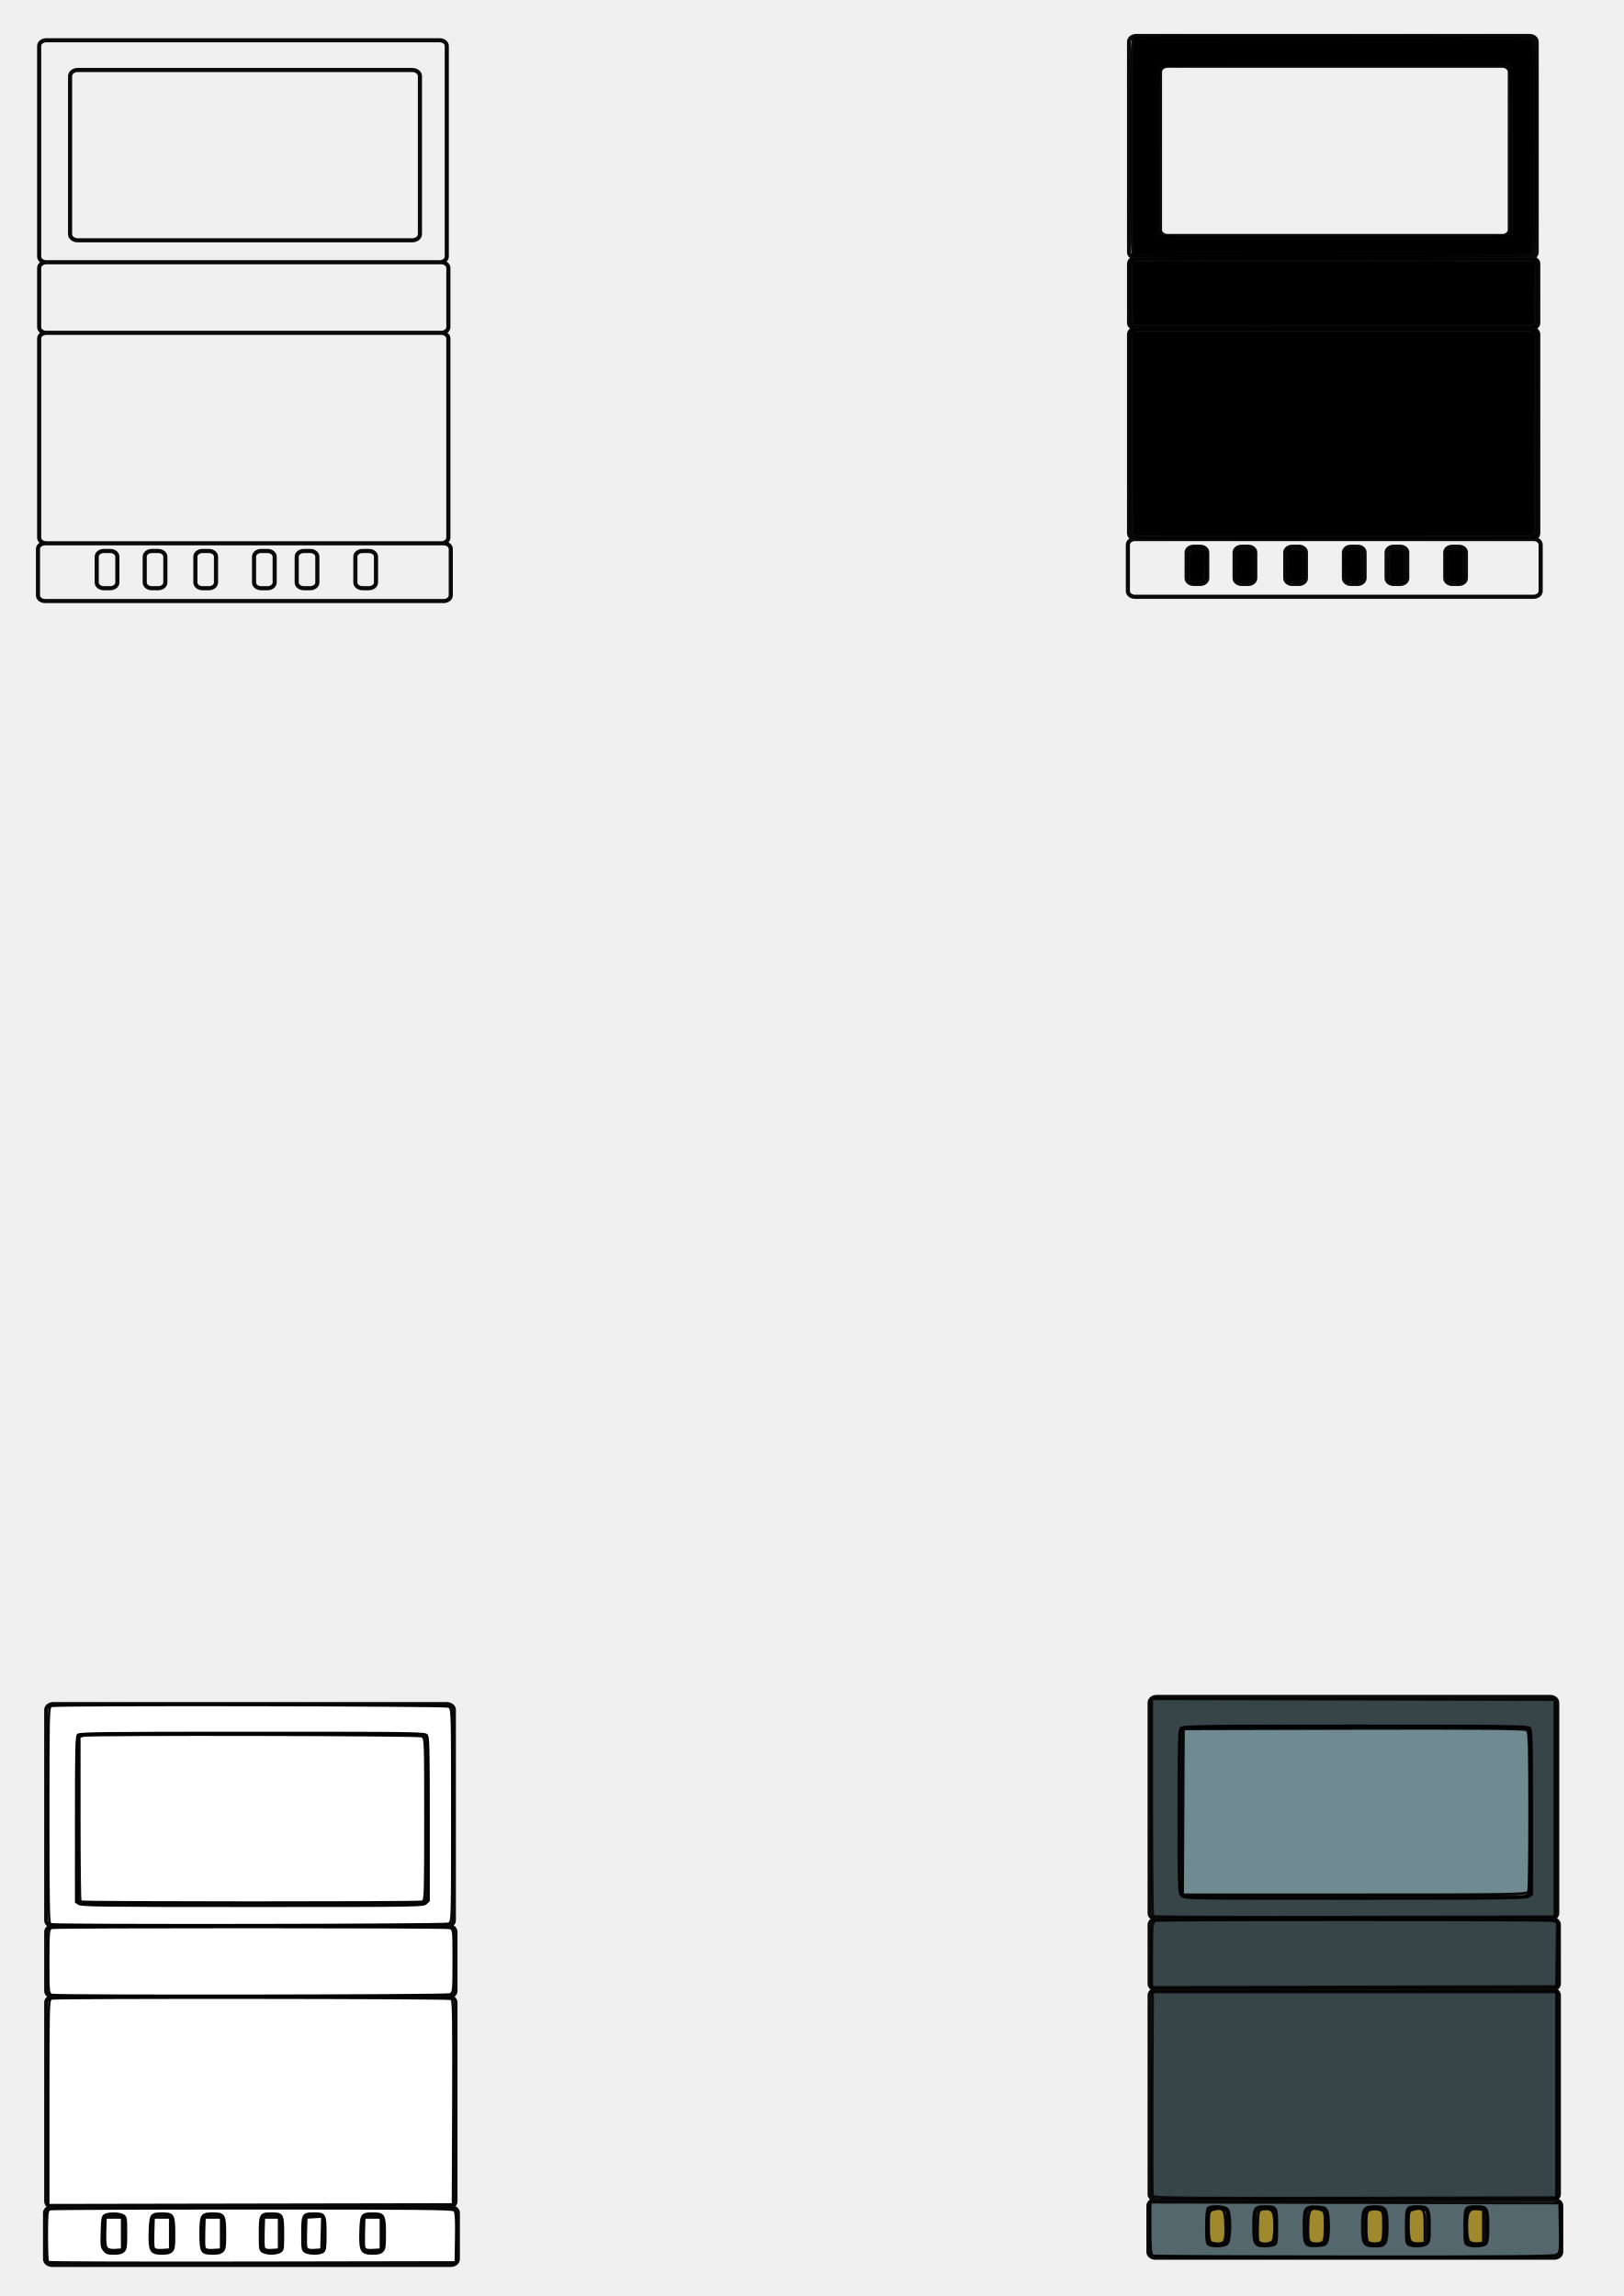
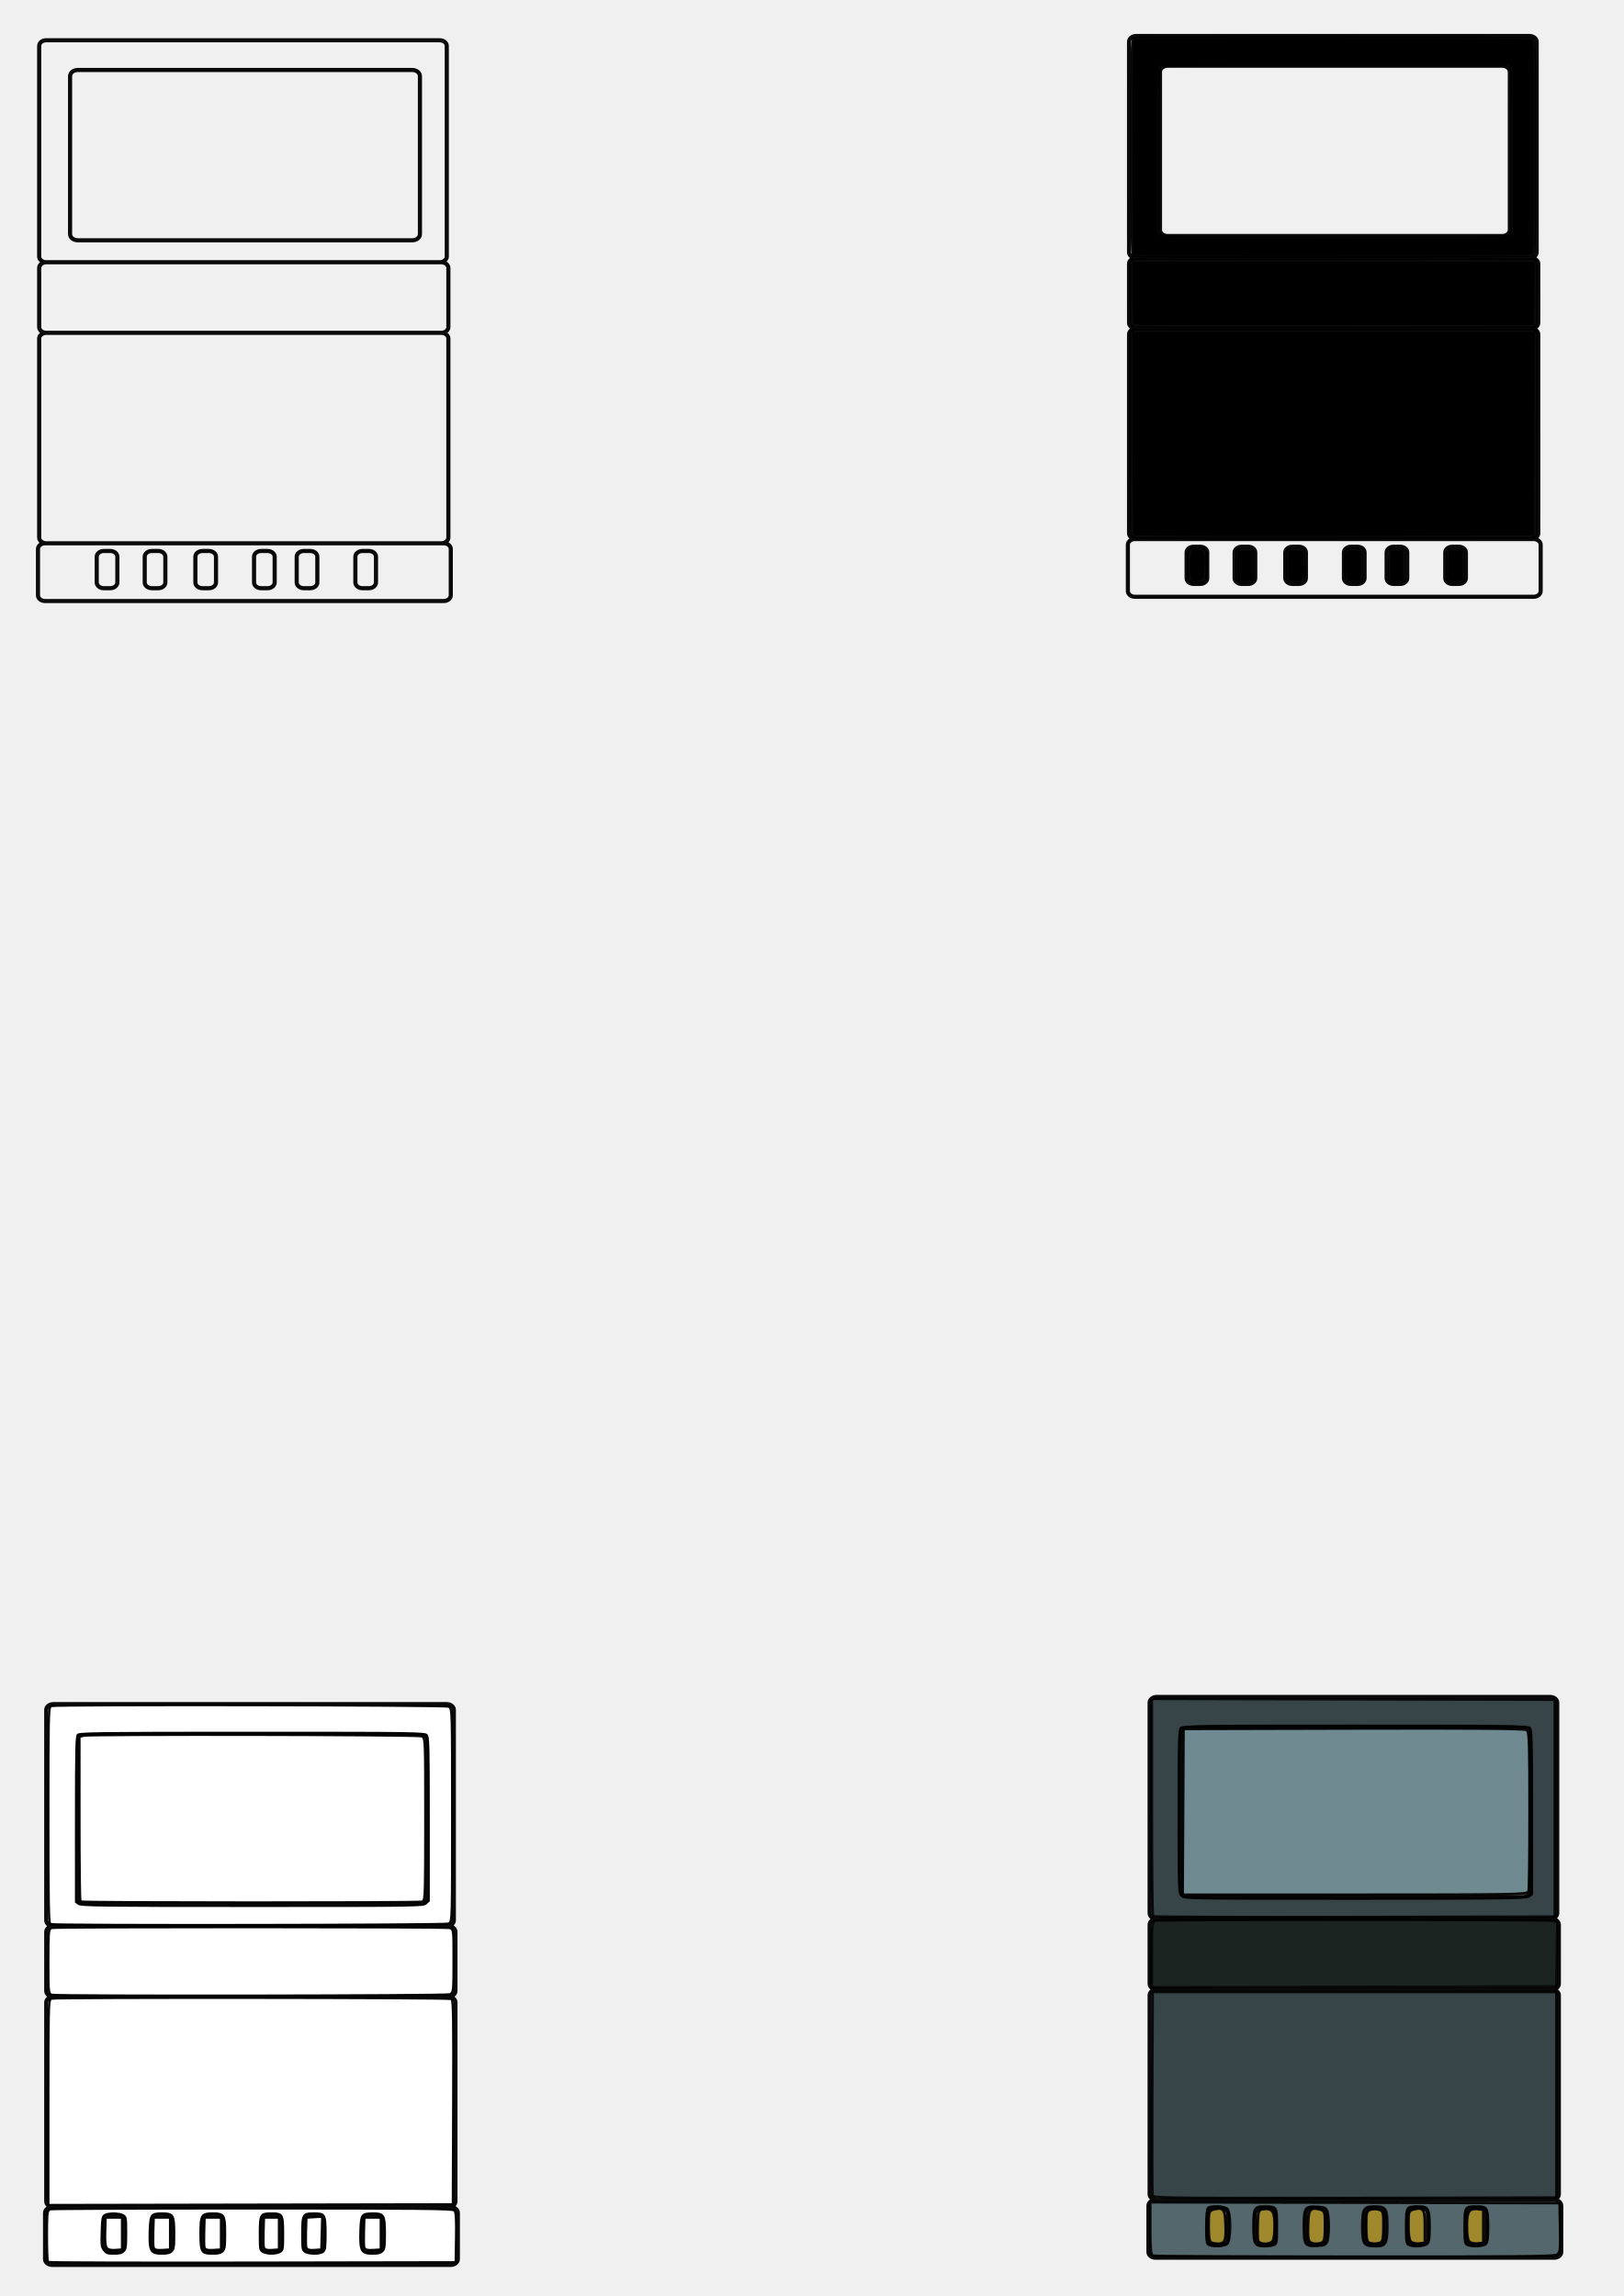
<svg xmlns="http://www.w3.org/2000/svg" width="210mm" height="297mm" viewBox="0 0 210 297" version="1.1" id="svg5">
  <defs id="defs2" />
  <g id="layer1">
    <path id="rect1497" style="fill:none;stroke:#000000;stroke-width:0.535;stroke-linecap:round;stroke-linejoin:round;stroke-opacity:0.955;paint-order:stroke markers fill" d="m 10.057,9.054 h 43.261 c 0.551,0 0.994,0.356 0.994,0.798 V 30.285 c 0,0.442 -0.443,0.798 -0.994,0.798 H 10.057 c -0.551,0 -0.994,-0.356 -0.994,-0.798 V 9.852 c 0,-0.442 0.443,-0.798 0.994,-0.798 z M 46.877,71.273 h 0.836 c 0.508,0 0.916,0.33 0.916,0.741 v 3.332 c 0,0.41 -0.409,0.741 -0.916,0.741 h -0.836 c -0.508,0 -0.916,-0.33 -0.916,-0.741 v -3.332 c 0,-0.41 0.409,-0.741 0.916,-0.741 z m -7.587,0 h 0.836 c 0.508,0 0.916,0.33 0.916,0.741 v 3.332 c 0,0.41 -0.409,0.741 -0.916,0.741 h -0.836 c -0.508,0 -0.916,-0.33 -0.916,-0.741 v -3.332 c 0,-0.41 0.409,-0.741 0.916,-0.741 z m -5.518,0 h 0.836 c 0.508,0 0.916,0.33 0.916,0.741 v 3.332 c 0,0.41 -0.409,0.741 -0.916,0.741 h -0.836 c -0.508,0 -0.916,-0.33 -0.916,-0.741 v -3.332 c 0,-0.41 0.409,-0.741 0.916,-0.741 z m -7.587,0 h 0.836 c 0.508,0 0.916,0.33 0.916,0.741 v 3.332 c 0,0.41 -0.409,0.741 -0.916,0.741 h -0.836 c -0.508,0 -0.916,-0.33 -0.916,-0.741 v -3.332 c 0,-0.41 0.409,-0.741 0.916,-0.741 z m -6.552,0 h 0.836 c 0.508,0 0.916,0.33 0.916,0.741 v 3.332 c 0,0.41 -0.409,0.741 -0.916,0.741 h -0.836 c -0.508,0 -0.916,-0.33 -0.916,-0.741 v -3.332 c 0,-0.41 0.409,-0.741 0.916,-0.741 z m -6.208,0 h 0.836 c 0.508,0 0.916,0.33 0.916,0.741 v 3.332 c 0,0.41 -0.409,0.741 -0.916,0.741 h -0.836 c -0.508,0 -0.916,-0.33 -0.916,-0.741 v -3.332 c 0,-0.41 0.409,-0.741 0.916,-0.741 z M 5.828,70.277 H 57.384 c 0.508,0 0.917,0.33 0.917,0.741 v 5.988 c 0,0.41 -0.409,0.741 -0.917,0.741 H 5.828 c -0.508,0 -0.916,-0.33 -0.916,-0.741 v -5.988 c 0,-0.41 0.409,-0.741 0.916,-0.741 z M 5.989,43.053 H 57.066 c 0.511,0 0.923,0.33 0.923,0.741 v 25.742 c 0,0.41 -0.412,0.741 -0.923,0.741 H 5.989 c -0.511,0 -0.923,-0.33 -0.923,-0.741 V 43.794 c 0,-0.41 0.412,-0.741 0.923,-0.741 z m 0,-9.13 H 57.066 c 0.511,0 0.923,0.33 0.923,0.741 v 7.648 c 0,0.41 -0.412,0.741 -0.923,0.741 H 5.989 c -0.511,0 -0.923,-0.33 -0.923,-0.741 V 34.664 c 0,-0.41 0.412,-0.741 0.923,-0.741 z m 0,-28.717 H 56.86 c 0.511,0 0.923,0.33 0.923,0.741 V 33.182 c 0,0.41 -0.412,0.741 -0.923,0.741 H 5.989 c -0.511,0 -0.923,-0.33 -0.923,-0.741 V 5.947 c 0,-0.41 0.412,-0.741 0.923,-0.741 z" />
    <g id="g2360">
      <path id="path1604" style="fill:none;stroke:#000000;stroke-width:0.535;stroke-linecap:round;stroke-linejoin:round;stroke-opacity:0.955;paint-order:stroke markers fill" d="m 151.018,8.503 h 43.261 c 0.551,0 0.994,0.356 0.994,0.798 V 29.735 c 0,0.442 -0.443,0.798 -0.994,0.798 h -43.261 c -0.551,0 -0.994,-0.356 -0.994,-0.798 V 9.301 c 0,-0.442 0.443,-0.798 0.994,-0.798 z m 36.82,62.219 h 0.836 c 0.508,0 0.916,0.33 0.916,0.741 v 3.332 c 0,0.41 -0.409,0.741 -0.916,0.741 h -0.836 c -0.508,0 -0.916,-0.33 -0.916,-0.741 v -3.332 c 0,-0.41 0.409,-0.741 0.916,-0.741 z m -7.587,0 h 0.836 c 0.508,0 0.916,0.33 0.916,0.741 v 3.332 c 0,0.41 -0.409,0.741 -0.916,0.741 h -0.836 c -0.508,0 -0.916,-0.33 -0.916,-0.741 v -3.332 c 0,-0.41 0.409,-0.741 0.916,-0.741 z m -5.518,0 h 0.836 c 0.508,0 0.916,0.33 0.916,0.741 v 3.332 c 0,0.41 -0.409,0.741 -0.916,0.741 h -0.836 c -0.508,0 -0.916,-0.33 -0.916,-0.741 v -3.332 c 0,-0.41 0.409,-0.741 0.916,-0.741 z m -7.587,0 h 0.836 c 0.508,0 0.916,0.33 0.916,0.741 v 3.332 c 0,0.41 -0.409,0.741 -0.916,0.741 h -0.836 c -0.508,0 -0.916,-0.33 -0.916,-0.741 v -3.332 c 0,-0.41 0.409,-0.741 0.916,-0.741 z m -6.552,0 h 0.836 c 0.508,0 0.916,0.33 0.916,0.741 v 3.332 c 0,0.41 -0.409,0.741 -0.916,0.741 h -0.836 c -0.508,0 -0.916,-0.33 -0.916,-0.741 v -3.332 c 0,-0.41 0.409,-0.741 0.916,-0.741 z m -6.208,0 h 0.836 c 0.508,0 0.916,0.33 0.916,0.741 v 3.332 c 0,0.41 -0.409,0.741 -0.916,0.741 h -0.836 c -0.508,0 -0.916,-0.33 -0.916,-0.741 v -3.332 c 0,-0.41 0.409,-0.741 0.916,-0.741 z m -7.598,-0.996 h 51.556 c 0.508,0 0.916,0.33 0.916,0.741 v 5.988 c 0,0.41 -0.409,0.741 -0.916,0.741 h -51.556 c -0.508,0 -0.916,-0.33 -0.916,-0.741 v -5.988 c 0,-0.41 0.409,-0.741 0.916,-0.741 z m 0.161,-27.224 h 51.077 c 0.511,0 0.923,0.33 0.923,0.741 v 25.742 c 0,0.41 -0.412,0.741 -0.923,0.741 h -51.077 c -0.511,0 -0.923,-0.33 -0.923,-0.741 V 43.243 c 0,-0.41 0.412,-0.741 0.923,-0.741 z m 0,-9.13 h 51.077 c 0.511,0 0.923,0.33 0.923,0.741 v 7.648 c 0,0.41 -0.412,0.741 -0.923,0.741 h -51.077 c -0.511,0 -0.923,-0.33 -0.923,-0.741 v -7.648 c 0,-0.41 0.412,-0.741 0.923,-0.741 z m 0,-28.717 h 50.87 c 0.511,0 0.923,0.33 0.923,0.741 V 32.632 c 0,0.41 -0.412,0.741 -0.923,0.741 h -50.87 c -0.511,0 -0.923,-0.33 -0.923,-0.741 V 5.396 c 0,-0.41 0.412,-0.741 0.923,-0.741 z" />
      <path style="fill:#000000;stroke:#000000;stroke-width:3.366;stroke-linecap:round;stroke-linejoin:round;stroke-miterlimit:4;stroke-dasharray:none;stroke-opacity:0.955;paint-order:stroke markers fill" d="m 554.275,261.532 c -0.384,-0.384 -0.699,-22.863 -0.699,-49.952 v -49.253 h 98.343 98.343 l -0.27,49.687 -0.27,49.687 -97.373,0.265 c -53.555,0.146 -97.688,-0.049 -98.072,-0.434 z" id="path1719" transform="scale(0.2645833)" />
      <path style="fill:#000000;stroke:#000000;stroke-width:3.366;stroke-linecap:round;stroke-linejoin:round;stroke-miterlimit:4;stroke-dasharray:none;stroke-opacity:0.955;paint-order:stroke markers fill" d="m 554.275,158.517 c -0.384,-0.384 -0.699,-7.411 -0.699,-15.614 v -14.915 h 98.36 98.36 l -0.288,15.348 -0.288,15.348 -97.373,0.265 c -53.555,0.146 -97.688,-0.049 -98.072,-0.434 z" id="path1882" transform="scale(0.2645833)" />
      <path style="fill:#000000;stroke:#000000;stroke-width:3.366;stroke-linecap:round;stroke-linejoin:round;stroke-miterlimit:4;stroke-dasharray:none;stroke-opacity:0.955;paint-order:stroke markers fill" d="m 582.413,283.426 c -1.173,-1.173 -0.862,-13.725 0.358,-14.479 0.605,-0.374 2.265,-0.387 3.689,-0.03 2.478,0.622 2.576,0.949 2.282,7.642 -0.29,6.617 -0.449,7.009 -2.947,7.3 -1.452,0.169 -2.974,-0.026 -3.382,-0.434 z" id="path1929" transform="scale(0.2645833)" />
      <path style="fill:#000000;stroke:#000000;stroke-width:2.236;stroke-linecap:round;stroke-linejoin:round;stroke-miterlimit:4;stroke-dasharray:none;stroke-opacity:0.955;paint-order:stroke markers fill" d="m 605.055,283.179 c -0.201,-0.525 -0.276,-3.885 -0.166,-7.468 l 0.2,-6.514 h 3.456 3.456 v 7.257 7.257 l -3.29,0.211 c -2.313,0.148 -3.399,-0.072 -3.656,-0.743 z" id="path2007" transform="scale(0.2645833)" />
      <path style="fill:#000000;stroke:#000000;stroke-width:2.236;stroke-linecap:round;stroke-linejoin:round;stroke-miterlimit:4;stroke-dasharray:none;stroke-opacity:0.955;paint-order:stroke markers fill" d="m 629.921,283.141 c -0.193,-0.504 -0.261,-3.847 -0.151,-7.43 l 0.2,-6.514 h 3.456 3.456 l 0.204,5.875 c 0.295,8.486 0.09,8.985 -3.694,8.985 -1.952,0 -3.25,-0.343 -3.47,-0.916 z" id="path2046" transform="scale(0.2645833)" />
      <path style="fill:#000000;stroke:#000000;stroke-width:2.236;stroke-linecap:round;stroke-linejoin:round;stroke-miterlimit:4;stroke-dasharray:none;stroke-opacity:0.955;paint-order:stroke markers fill" d="m 708.034,283.179 c -0.201,-0.525 -0.276,-3.885 -0.166,-7.468 l 0.2,-6.514 h 3.456 3.456 v 7.257 7.257 l -3.29,0.211 c -2.313,0.148 -3.399,-0.072 -3.656,-0.743 z" id="path2085" transform="scale(0.2645833)" />
      <path style="fill:#000000;stroke:#000000;stroke-width:2.236;stroke-linecap:round;stroke-linejoin:round;stroke-miterlimit:4;stroke-dasharray:none;stroke-opacity:0.955;paint-order:stroke markers fill" d="m 679.698,283.181 c -0.202,-0.526 -0.277,-3.887 -0.166,-7.47 l 0.2,-6.514 h 3.11 3.11 v 7.257 7.257 l -2.944,0.213 c -2.024,0.146 -3.058,-0.086 -3.31,-0.743 z" id="path2124" transform="scale(0.2645833)" />
      <path style="fill:#000000;stroke:#000000;stroke-width:2.236;stroke-linecap:round;stroke-linejoin:round;stroke-miterlimit:4;stroke-dasharray:none;stroke-opacity:0.955;paint-order:stroke markers fill" d="m 658.822,283.259 c -0.983,-0.983 -1.199,-12.113 -0.263,-13.588 0.372,-0.587 1.652,-0.832 3.618,-0.691 l 3.042,0.218 v 7.257 7.257 l -2.768,0.204 c -1.554,0.115 -3.145,-0.173 -3.628,-0.657 z" id="path2163" transform="scale(0.2645833)" />
      <path style="fill:#000000;stroke:#000000;stroke-width:2.236;stroke-linecap:round;stroke-linejoin:round;stroke-miterlimit:4;stroke-dasharray:none;stroke-opacity:0.955;paint-order:stroke markers fill" d="m 554.463,124.638 c -0.68,-0.275 -0.864,-11.474 -0.864,-52.743 0,-47.14 0.11,-52.437 1.093,-52.814 2.006,-0.77 192.404,-0.479 193.852,0.296 1.303,0.698 1.337,2.01 1.337,52.502 0,50.492 -0.033,51.804 -1.337,52.502 -1.361,0.729 -192.287,0.982 -194.082,0.258 z m 183.231,-9.268 1.821,-1.432 V 74.055 c 0,-34.978 -0.132,-40.071 -1.076,-41.418 l -1.076,-1.536 h -84.493 c -71.881,0 -84.693,0.146 -85.834,0.981 -1.302,0.952 -1.342,2.189 -1.342,41.529 V 114.159 l 1.632,1.321 c 1.586,1.285 3.947,1.321 85.089,1.321 83.385,0 83.459,-0.001 85.279,-1.432 z" id="path2216" transform="scale(0.2645833)" />
    </g>
    <g id="g3147" transform="translate(1.097178,1.462904)">
      <path id="path2378" style="fill:none;stroke:#000000;stroke-width:0.535;stroke-linecap:round;stroke-linejoin:round;stroke-opacity:0.955;paint-order:stroke markers fill" d="m 9.874,222.821 h 43.261 c 0.551,0 0.994,0.356 0.994,0.798 v 20.434 c 0,0.442 -0.443,0.798 -0.994,0.798 H 9.874 c -0.551,0 -0.994,-0.356 -0.994,-0.798 v -20.434 c 0,-0.442 0.443,-0.798 0.994,-0.798 z m 36.82,62.219 h 0.836 c 0.508,0 0.916,0.33 0.916,0.741 v 3.332 c 0,0.41 -0.409,0.741 -0.916,0.741 h -0.836 c -0.508,0 -0.916,-0.33 -0.916,-0.741 v -3.332 c 0,-0.41 0.409,-0.741 0.916,-0.741 z m -7.587,0 h 0.836 c 0.508,0 0.916,0.33 0.916,0.741 v 3.332 c 0,0.41 -0.409,0.741 -0.916,0.741 h -0.836 c -0.508,0 -0.916,-0.33 -0.916,-0.741 v -3.332 c 0,-0.41 0.409,-0.741 0.916,-0.741 z m -5.518,0 h 0.836 c 0.508,0 0.916,0.33 0.916,0.741 v 3.332 c 0,0.41 -0.409,0.741 -0.916,0.741 h -0.836 c -0.508,0 -0.916,-0.33 -0.916,-0.741 v -3.332 c 0,-0.41 0.409,-0.741 0.916,-0.741 z m -7.587,0 h 0.836 c 0.508,0 0.916,0.33 0.916,0.741 v 3.332 c 0,0.41 -0.409,0.741 -0.916,0.741 h -0.836 c -0.508,0 -0.916,-0.33 -0.916,-0.741 v -3.332 c 0,-0.41 0.409,-0.741 0.916,-0.741 z m -6.552,0 h 0.836 c 0.508,0 0.916,0.33 0.916,0.741 v 3.332 c 0,0.41 -0.409,0.741 -0.916,0.741 H 19.45 c -0.508,0 -0.916,-0.33 -0.916,-0.741 v -3.332 c 0,-0.41 0.409,-0.741 0.916,-0.741 z m -6.208,0 h 0.836 c 0.508,0 0.916,0.33 0.916,0.741 v 3.332 c 0,0.41 -0.409,0.741 -0.916,0.741 h -0.836 c -0.508,0 -0.916,-0.33 -0.916,-0.741 v -3.332 c 0,-0.41 0.409,-0.741 0.916,-0.741 z M 5.645,284.043 H 57.201 c 0.508,0 0.917,0.33 0.917,0.741 v 5.988 c 0,0.41 -0.409,0.741 -0.917,0.741 H 5.645 c -0.508,0 -0.916,-0.33 -0.916,-0.741 v -5.988 c 0,-0.41 0.409,-0.741 0.916,-0.741 z M 5.806,256.82 H 56.883 c 0.511,0 0.923,0.33 0.923,0.741 v 25.742 c 0,0.41 -0.412,0.741 -0.923,0.741 H 5.806 c -0.511,0 -0.923,-0.33 -0.923,-0.741 V 257.561 c 0,-0.41 0.412,-0.741 0.923,-0.741 z m 0,-9.13 H 56.883 c 0.511,0 0.923,0.33 0.923,0.741 v 7.648 c 0,0.41 -0.412,0.741 -0.923,0.741 H 5.806 c -0.511,0 -0.923,-0.33 -0.923,-0.741 v -7.648 c 0,-0.41 0.412,-0.741 0.923,-0.741 z m 0,-28.717 H 56.677 c 0.511,0 0.923,0.33 0.923,0.741 v 27.236 c 0,0.41 -0.412,0.741 -0.923,0.741 H 5.806 c -0.511,0 -0.923,-0.33 -0.923,-0.741 v -27.236 c 0,-0.41 0.412,-0.741 0.923,-0.741 z" />
      <path style="fill:#ffffff;stroke:#000000;stroke-width:2.236;stroke-linecap:round;stroke-linejoin:round;stroke-miterlimit:4;stroke-dasharray:none;stroke-opacity:0.955;paint-order:stroke markers fill" d="m 20.043,1022.266 c 0,-44.673 0.11,-49.733 1.093,-50.11 1.651,-0.633 194.02,-0.482 195.021,0.153 0.687,0.436 0.831,10.883 0.691,49.924 l -0.177,49.373 -98.314,0.175 -98.314,0.175 z" id="path2452" transform="scale(0.2645833)" />
      <path style="fill:#ffffff;stroke:#000000;stroke-width:2.236;stroke-linecap:round;stroke-linejoin:round;stroke-miterlimit:4;stroke-dasharray:none;stroke-opacity:0.955;paint-order:stroke markers fill" d="m 21.252,969.187 c -1.106,-0.289 -1.209,-1.632 -1.209,-15.742 0,-13.429 0.142,-15.48 1.093,-15.845 1.424,-0.546 192.285,-0.531 194.325,0.016 1.552,0.416 1.555,0.442 1.555,15.517 0,14.222 -0.078,15.142 -1.337,15.816 -1.322,0.708 -191.738,0.942 -194.427,0.239 z" id="path2509" transform="scale(0.2645833)" />
      <path style="fill:#ffffff;stroke:#000000;stroke-width:2.236;stroke-linecap:round;stroke-linejoin:round;stroke-miterlimit:4;stroke-dasharray:none;stroke-opacity:0.955;paint-order:stroke markers fill" d="m 20.907,934.649 c -0.68,-0.275 -0.864,-11.474 -0.864,-52.743 0,-47.14 0.11,-52.437 1.093,-52.814 2.006,-0.77 192.404,-0.479 193.852,0.296 1.303,0.698 1.337,2.01 1.337,52.502 0,50.492 -0.033,51.804 -1.337,52.502 -1.361,0.729 -192.287,0.982 -194.082,0.258 z m 183.539,-9.245 1.513,-1.409 v -40.177 c 0,-36.416 -0.107,-40.296 -1.144,-41.441 -1.096,-1.211 -4.66,-1.264 -85.651,-1.264 -75.904,0 -84.618,0.111 -85.594,1.086 -0.963,0.963 -1.086,5.707 -1.086,41.775 v 40.688 l 1.536,1.076 c 1.37,0.959 10.599,1.076 85.225,1.076 83.267,0 83.697,-0.007 85.201,-1.409 z" id="path2567" transform="scale(0.2645833)" />
      <path style="fill:#ffffff;stroke:#000000;stroke-width:2.236;stroke-linecap:round;stroke-linejoin:round;stroke-miterlimit:4;stroke-dasharray:none;stroke-opacity:0.955;paint-order:stroke markers fill" d="m 35.709,923.587 c -0.253,-0.253 -0.461,-18.256 -0.461,-40.005 v -39.544 l 1.555,-0.417 c 2.858,-0.766 163.609,-0.493 165.054,0.28 1.298,0.694 1.337,1.868 1.337,40.012 0,35.196 -0.114,39.34 -1.093,39.716 -1.499,0.575 -165.816,0.534 -166.392,-0.041 z" id="path2626" transform="scale(0.2645833)" />
      <path style="fill:#ffffff;stroke:#000000;stroke-width:2.236;stroke-linecap:round;stroke-linejoin:round;stroke-miterlimit:4;stroke-dasharray:none;stroke-opacity:0.955;paint-order:stroke markers fill" d="m 19.815,1099.829 c -0.255,-0.255 -0.463,-5.821 -0.463,-12.369 0,-10.219 0.155,-11.965 1.093,-12.325 0.601,-0.231 45.038,-0.419 98.748,-0.419 82.263,0 97.779,0.15 98.447,0.955 0.545,0.656 0.733,4.602 0.603,12.613 l -0.19,11.658 -98.888,0.175 c -54.388,0.096 -99.096,-0.033 -99.351,-0.288 z m 36.858,-4.38 c 1.221,-1.221 1.382,-2.304 1.382,-9.291 0,-7.389 -0.101,-7.979 -1.536,-8.985 -1.939,-1.358 -8.099,-1.418 -9.908,-0.096 -1.157,0.845 -1.373,2.01 -1.571,8.474 -0.209,6.821 -0.096,7.664 1.26,9.387 1.296,1.648 1.975,1.893 5.24,1.893 2.83,0 4.091,-0.34 5.133,-1.382 z m 23.499,0 c 1.215,-1.215 1.382,-2.304 1.382,-8.985 0,-9.33 -0.643,-10.367 -6.434,-10.367 -5.734,0 -6.309,0.751 -6.593,8.611 -0.381,10.545 0.466,12.123 6.51,12.123 2.83,0 4.091,-0.34 5.134,-1.382 z m 24.881,0 c 1.215,-1.215 1.382,-2.304 1.382,-8.985 0,-9.379 -0.626,-10.367 -6.566,-10.367 -5.94,0 -6.566,0.988 -6.566,10.367 0,9.379 0.626,10.367 6.566,10.367 2.88,0 4.136,-0.335 5.184,-1.382 z m 28.183,0.306 c 1.437,-1.007 1.536,-1.591 1.536,-9.103 0,-9.829 -0.419,-10.555 -6.1,-10.555 -5.948,0 -6.34,0.646 -6.34,10.435 0,7.636 0.097,8.215 1.536,9.223 0.845,0.592 2.953,1.076 4.684,1.076 1.731,0 3.839,-0.484 4.684,-1.076 z m 21.006,-0.068 c 1.085,-0.982 1.264,-2.27 1.264,-9.103 0,-9.754 -0.427,-10.487 -6.1,-10.487 -5.948,0 -6.34,0.646 -6.34,10.435 0,7.636 0.097,8.215 1.536,9.223 2.089,1.463 7.995,1.421 9.64,-0.068 z m 28.909,-0.238 c 1.215,-1.215 1.382,-2.304 1.382,-8.985 0,-9.33 -0.643,-10.367 -6.434,-10.367 -5.734,0 -6.309,0.751 -6.593,8.611 -0.381,10.545 0.466,12.123 6.51,12.123 2.83,0 4.091,-0.34 5.134,-1.382 z" id="path2665" transform="scale(0.2645833)" />
      <path style="fill:#ffffff;stroke:#000000;stroke-width:2.236;stroke-linecap:round;stroke-linejoin:round;stroke-miterlimit:4;stroke-dasharray:none;stroke-opacity:0.955;paint-order:stroke markers fill" d="m 174.477,1093.19 c -0.201,-0.525 -0.276,-3.885 -0.166,-7.468 l 0.2,-6.514 h 3.456 3.456 v 7.257 7.257 l -3.29,0.211 c -2.313,0.148 -3.399,-0.072 -3.656,-0.743 z" id="path2821" transform="scale(0.2645833)" />
      <path style="fill:#ffffff;stroke:#000000;stroke-width:2.236;stroke-linecap:round;stroke-linejoin:round;stroke-miterlimit:4;stroke-dasharray:none;stroke-opacity:0.955;paint-order:stroke markers fill" d="m 146.141,1093.192 c -0.202,-0.526 -0.277,-3.887 -0.166,-7.47 l 0.2,-6.514 3.307,-0.212 3.307,-0.212 -0.197,7.469 -0.197,7.468 -2.944,0.213 c -2.024,0.146 -3.058,-0.086 -3.31,-0.743 z" id="path2860" transform="scale(0.2645833)" />
      <path style="fill:#ffffff;stroke:#000000;stroke-width:2.236;stroke-linecap:round;stroke-linejoin:round;stroke-miterlimit:4;stroke-dasharray:none;stroke-opacity:0.955;paint-order:stroke markers fill" d="m 125.407,1093.192 c -0.202,-0.526 -0.277,-3.887 -0.166,-7.47 l 0.2,-6.514 h 3.11 3.11 v 7.257 7.257 l -2.944,0.213 c -2.024,0.146 -3.058,-0.086 -3.31,-0.743 z" id="path2899" transform="scale(0.2645833)" />
      <path style="fill:#ffffff;stroke:#000000;stroke-width:2.236;stroke-linecap:round;stroke-linejoin:round;stroke-miterlimit:4;stroke-dasharray:none;stroke-opacity:0.955;paint-order:stroke markers fill" d="m 96.379,1093.19 c -0.201,-0.525 -0.276,-3.885 -0.166,-7.468 l 0.2,-6.514 h 3.456 3.456 v 7.257 7.257 l -3.29,0.211 c -2.313,0.148 -3.399,-0.072 -3.656,-0.743 z" id="path2938" transform="scale(0.2645833)" />
      <path style="fill:#ffffff;stroke:#000000;stroke-width:2.236;stroke-linecap:round;stroke-linejoin:round;stroke-miterlimit:4;stroke-dasharray:none;stroke-opacity:0.955;paint-order:stroke markers fill" d="m 71.498,1093.19 c -0.201,-0.525 -0.276,-3.885 -0.166,-7.468 l 0.2,-6.514 h 3.456 3.456 v 7.257 7.257 l -3.29,0.211 c -2.313,0.148 -3.399,-0.072 -3.656,-0.743 z" id="path2977" transform="scale(0.2645833)" />
      <path style="fill:#ffffff;stroke:#000000;stroke-width:2.236;stroke-linecap:round;stroke-linejoin:round;stroke-miterlimit:4;stroke-dasharray:none;stroke-opacity:0.955;paint-order:stroke markers fill" d="m 48.466,1093.135 c -0.552,-0.665 -0.764,-3.175 -0.631,-7.464 l 0.2,-6.463 h 3.456 3.456 v 7.257 7.257 l -2.824,0.207 c -1.836,0.135 -3.115,-0.143 -3.655,-0.794 z" id="path3016" transform="scale(0.2645833)" />
    </g>
    <g id="g4145">
      <path id="path3178" style="fill:none;stroke:#000000;stroke-width:0.535;stroke-linecap:round;stroke-linejoin:round;stroke-opacity:0.955;paint-order:stroke markers fill" d="m 153.679,223.355 h 43.261 c 0.551,0 0.994,0.356 0.994,0.798 v 20.434 c 0,0.442 -0.443,0.798 -0.994,0.798 h -43.261 c -0.551,0 -0.994,-0.356 -0.994,-0.798 V 224.153 c 0,-0.442 0.443,-0.798 0.994,-0.798 z m 36.82,62.219 h 0.836 c 0.508,0 0.916,0.33 0.916,0.741 v 3.332 c 0,0.41 -0.409,0.741 -0.916,0.741 h -0.836 c -0.508,0 -0.916,-0.33 -0.916,-0.741 v -3.332 c 0,-0.41 0.409,-0.741 0.916,-0.741 z m -7.587,0 h 0.836 c 0.508,0 0.916,0.33 0.916,0.741 v 3.332 c 0,0.41 -0.409,0.741 -0.916,0.741 h -0.836 c -0.508,0 -0.916,-0.33 -0.916,-0.741 v -3.332 c 0,-0.41 0.409,-0.741 0.916,-0.741 z m -5.518,0 h 0.836 c 0.508,0 0.916,0.33 0.916,0.741 v 3.332 c 0,0.41 -0.409,0.741 -0.916,0.741 h -0.836 c -0.508,0 -0.916,-0.33 -0.916,-0.741 v -3.332 c 0,-0.41 0.409,-0.741 0.916,-0.741 z m -7.587,0 h 0.836 c 0.508,0 0.916,0.33 0.916,0.741 v 3.332 c 0,0.41 -0.409,0.741 -0.916,0.741 h -0.836 c -0.508,0 -0.916,-0.33 -0.916,-0.741 v -3.332 c 0,-0.41 0.409,-0.741 0.916,-0.741 z m -6.552,0 h 0.836 c 0.508,0 0.916,0.33 0.916,0.741 v 3.332 c 0,0.41 -0.409,0.741 -0.916,0.741 h -0.836 c -0.508,0 -0.916,-0.33 -0.916,-0.741 v -3.332 c 0,-0.41 0.409,-0.741 0.916,-0.741 z m -6.208,0 h 0.836 c 0.508,0 0.916,0.33 0.916,0.741 v 3.332 c 0,0.41 -0.409,0.741 -0.916,0.741 h -0.836 c -0.508,0 -0.916,-0.33 -0.916,-0.741 v -3.332 c 0,-0.41 0.409,-0.741 0.916,-0.741 z m -7.598,-0.996 h 51.556 c 0.508,0 0.917,0.33 0.917,0.741 v 5.988 c 0,0.41 -0.409,0.741 -0.917,0.741 h -51.556 c -0.508,0 -0.916,-0.33 -0.916,-0.741 v -5.988 c 0,-0.41 0.409,-0.741 0.916,-0.741 z m 0.161,-27.224 h 51.077 c 0.511,0 0.923,0.33 0.923,0.741 v 25.742 c 0,0.41 -0.412,0.741 -0.923,0.741 h -51.077 c -0.511,0 -0.923,-0.33 -0.923,-0.741 v -25.742 c 0,-0.41 0.412,-0.741 0.923,-0.741 z m 0,-9.13 h 51.077 c 0.511,0 0.923,0.33 0.923,0.741 v 7.648 c 0,0.41 -0.412,0.741 -0.923,0.741 h -51.077 c -0.511,0 -0.923,-0.33 -0.923,-0.741 v -7.648 c 0,-0.41 0.412,-0.741 0.923,-0.741 z m 0,-28.717 h 50.87 c 0.511,0 0.923,0.33 0.923,0.741 v 27.236 c 0,0.41 -0.412,0.741 -0.923,0.741 h -50.87 c -0.511,0 -0.923,-0.33 -0.923,-0.741 v -27.236 c 0,-0.41 0.412,-0.741 0.923,-0.741 z" />
      <path style="fill:#374548;stroke:#000000;stroke-width:2.569;stroke-linecap:round;stroke-linejoin:round;stroke-miterlimit:4;stroke-dasharray:none;stroke-opacity:0.955;paint-order:stroke markers fill" d="m 564.039,1073.166 c -0.209,-0.547 -0.288,-22.967 -0.175,-49.821 l 0.206,-48.825 h 98.047 98.047 v 49.619 49.619 l -97.873,0.202 c -77.879,0.16 -97.95,0 -98.253,-0.794 z" id="path3474" transform="scale(0.2645833)" />
-       <path style="fill:#374548;stroke:#000000;stroke-width:2.569;stroke-linecap:round;stroke-linejoin:round;stroke-miterlimit:4;stroke-dasharray:none;stroke-opacity:0.955;paint-order:stroke markers fill" d="m 563.673,955.554 c 0,-13.31 0.17,-15.465 1.256,-15.881 1.643,-0.63 191.509,-0.608 193.863,0.023 l 1.803,0.483 -0.215,15.186 -0.215,15.186 -98.246,0.202 -98.246,0.202 z" id="path3513" transform="scale(0.2645833)" />
      <path style="fill:#374548;stroke:#000000;stroke-width:2.569;stroke-linecap:round;stroke-linejoin:round;stroke-miterlimit:4;stroke-dasharray:none;stroke-opacity:0.955;paint-order:stroke markers fill" d="m 564.206,936.283 c -0.293,-0.293 -0.532,-24.053 -0.532,-52.801 v -52.269 l 97.849,0.202 97.849,0.202 v 52.398 52.398 l -97.317,0.202 c -53.524,0.111 -97.556,-0.038 -97.849,-0.331 z m 183.477,-8.649 1.764,-1.236 v -40.387 c 0,-35.657 -0.146,-40.534 -1.248,-41.635 -1.119,-1.119 -9.982,-1.248 -85.685,-1.248 -75.703,0 -84.567,0.129 -85.685,1.248 -1.101,1.101 -1.248,5.946 -1.248,41.283 0,38.977 0.042,40.078 1.588,41.623 1.568,1.568 2.646,1.588 85.168,1.588 74.362,0 83.775,-0.136 85.345,-1.236 z" id="path3552" transform="scale(0.2645833)" />
      <path style="fill:#6f8a91;stroke:#000000;stroke-width:2.569;stroke-linecap:round;stroke-linejoin:round;stroke-miterlimit:4;stroke-dasharray:none;stroke-opacity:0.955;paint-order:stroke markers fill" d="m 578.949,885.801 0.206,-39.894 82.877,-0.202 c 60.581,-0.148 83.167,0.039 83.956,0.693 0.881,0.731 1.078,7.842 1.078,38.84 0,20.87 -0.217,38.51 -0.482,39.201 -0.435,1.134 -8.589,1.256 -84.161,1.256 h -83.68 z" id="path3628" transform="scale(0.2645833)" />
      <path style="fill:#a0892c;stroke:#000000;stroke-width:2.569;stroke-linecap:round;stroke-linejoin:round;stroke-miterlimit:4;stroke-dasharray:none;stroke-opacity:0.955;paint-order:stroke markers fill" d="m 592.453,1095.859 c -0.69,-0.278 -0.992,-2.556 -0.992,-7.464 0,-6.811 0.069,-7.081 1.922,-7.546 4.387,-1.101 4.807,-0.508 5.058,7.142 0.243,7.429 -0.164,8.423 -3.407,8.319 -0.873,-0.028 -2.034,-0.231 -2.58,-0.451 z" id="path3704" transform="scale(0.2645833)" />
      <path style="fill:#a0892c;stroke:#000000;stroke-width:2.569;stroke-linecap:round;stroke-linejoin:round;stroke-miterlimit:4;stroke-dasharray:none;stroke-opacity:0.955;paint-order:stroke markers fill" d="m 615.615,1095.326 c -0.223,-0.582 -0.302,-4.066 -0.174,-7.741 0.232,-6.67 0.237,-6.682 2.464,-6.938 3.716,-0.426 4.517,0.947 4.517,7.736 0,3.682 -0.377,6.472 -0.953,7.048 -1.285,1.285 -5.349,1.212 -5.855,-0.106 z" id="path3743" transform="scale(0.2645833)" />
      <path style="fill:#a0892c;stroke:#000000;stroke-width:2.569;stroke-linecap:round;stroke-linejoin:round;stroke-miterlimit:4;stroke-dasharray:none;stroke-opacity:0.955;paint-order:stroke markers fill" d="m 640.848,1095.71 c -0.743,-0.471 -0.961,-2.6 -0.794,-7.72 0.25,-7.651 0.67,-8.243 5.058,-7.142 1.853,0.465 1.922,0.736 1.922,7.527 0,5.692 -0.241,7.138 -1.256,7.527 -1.724,0.662 -3.705,0.584 -4.93,-0.193 z" id="path3782" transform="scale(0.2645833)" />
      <path style="fill:#a0892c;stroke:#000000;stroke-width:2.569;stroke-linecap:round;stroke-linejoin:round;stroke-miterlimit:4;stroke-dasharray:none;stroke-opacity:0.955;paint-order:stroke markers fill" d="m 669.461,1095.859 c -0.689,-0.278 -0.992,-2.548 -0.992,-7.426 0,-6.41 0.144,-7.071 1.645,-7.548 0.905,-0.287 2.512,-0.304 3.573,-0.038 1.86,0.467 1.927,0.732 1.927,7.529 0,5.692 -0.241,7.138 -1.256,7.527 -1.443,0.554 -3.461,0.536 -4.897,-0.044 z" id="path3821" transform="scale(0.2645833)" />
      <path style="fill:#a0892c;stroke:#000000;stroke-width:2.569;stroke-linecap:round;stroke-linejoin:round;stroke-miterlimit:4;stroke-dasharray:none;stroke-opacity:0.955;paint-order:stroke markers fill" d="m 718.68,1095.468 c -0.617,-0.617 -0.988,-3.279 -0.988,-7.084 0,-6.79 0.801,-8.162 4.517,-7.736 l 2.231,0.256 v 7.542 7.542 l -2.386,0.234 c -1.312,0.129 -2.83,-0.211 -3.374,-0.754 z" id="path3860" transform="scale(0.2645833)" />
      <path style="fill:#a0892c;stroke:#000000;stroke-width:2.569;stroke-linecap:round;stroke-linejoin:round;stroke-miterlimit:4;stroke-dasharray:none;stroke-opacity:0.955;paint-order:stroke markers fill" d="m 690.099,1095.468 c -0.63,-0.63 -0.988,-3.376 -0.988,-7.563 0,-6.293 0.082,-6.595 1.922,-7.057 4.478,-1.124 4.826,-0.575 4.826,7.608 v 7.531 l -2.386,0.234 c -1.312,0.129 -2.83,-0.211 -3.374,-0.754 z" id="path3938" transform="scale(0.2645833)" />
      <path style="fill:#53676c;stroke:#000000;stroke-width:2.569;stroke-linecap:round;stroke-linejoin:round;stroke-miterlimit:4;stroke-dasharray:none;stroke-opacity:0.955;paint-order:stroke markers fill" d="m 563.872,1102.21 c -0.734,-0.296 -0.992,-3.592 -0.992,-12.643 v -12.242 l 99.437,0.202 99.437,0.202 0.221,11.505 c 0.195,10.124 0.058,11.625 -1.144,12.504 -1.08,0.79 -21.68,0.985 -98.666,0.936 -53.515,-0.034 -97.747,-0.243 -98.293,-0.463 z m 36.457,-4.758 c 2.037,-1.844 2.144,-15.659 0.138,-17.876 -1.54,-1.702 -8.882,-2.053 -10.436,-0.499 -0.623,0.623 -0.953,3.908 -0.953,9.487 0,7.291 0.203,8.653 1.389,9.344 2.232,1.3 8.227,1.022 9.861,-0.456 z m 22.94,0.492 c 1.374,-0.736 1.536,-1.733 1.536,-9.499 0,-9.909 -0.265,-10.321 -6.639,-10.321 -5.409,0 -6.063,1.092 -6.063,10.117 0,9.182 0.782,10.525 6.13,10.525 1.926,0 4.193,-0.37 5.037,-0.822 z m 25.917,-1.56 c 1.294,-2.567 1.294,-13.31 3.4e-4,-15.878 -0.849,-1.686 -1.638,-2.021 -5.235,-2.228 -6.472,-0.371 -7.238,0.69 -7.238,10.029 0,9.582 0.723,10.633 7.082,10.295 3.769,-0.2 4.532,-0.514 5.391,-2.218 z m 28.368,0.617 c 0.885,-1.263 1.236,-3.694 1.236,-8.556 0,-8.963 -0.888,-10.321 -6.748,-10.321 -5.86,0 -6.748,1.358 -6.748,10.321 0,8.963 0.888,10.321 6.748,10.321 3.519,0 4.495,-0.312 5.512,-1.764 z m 20.426,0.451 c 1.213,-1.098 1.452,-2.558 1.452,-8.869 0,-9.11 -0.791,-10.459 -6.13,-10.459 -6.3,0 -6.573,0.429 -6.573,10.309 0,7.415 0.2,8.782 1.389,9.475 2.232,1.3 8.227,1.022 9.861,-0.456 z m 28.785,0.066 c 0.965,-0.965 1.248,-3.018 1.248,-9.073 0,-9.249 -0.629,-10.321 -6.063,-10.321 -6.373,0 -6.639,0.414 -6.639,10.309 0,7.415 0.2,8.782 1.389,9.475 2.204,1.284 8.641,1.034 10.066,-0.39 z" id="path4014" transform="scale(0.2645833)" />
+       <path style="fill:#1c2422;stroke:#000000;stroke-width:2.569;stroke-linecap:round;stroke-linejoin:round;stroke-opacity:0.955;paint-order:stroke markers fill" d="m 563.673,955.554 c 0,-13.31 0.17,-15.465 1.256,-15.881 1.643,-0.63 191.509,-0.608 193.863,0.023 l 1.803,0.483 -0.215,15.186 -0.215,15.186 -98.246,0.202 -98.246,0.202 z" id="path1146" transform="scale(0.2645833)" />
    </g>
  </g>
</svg>
